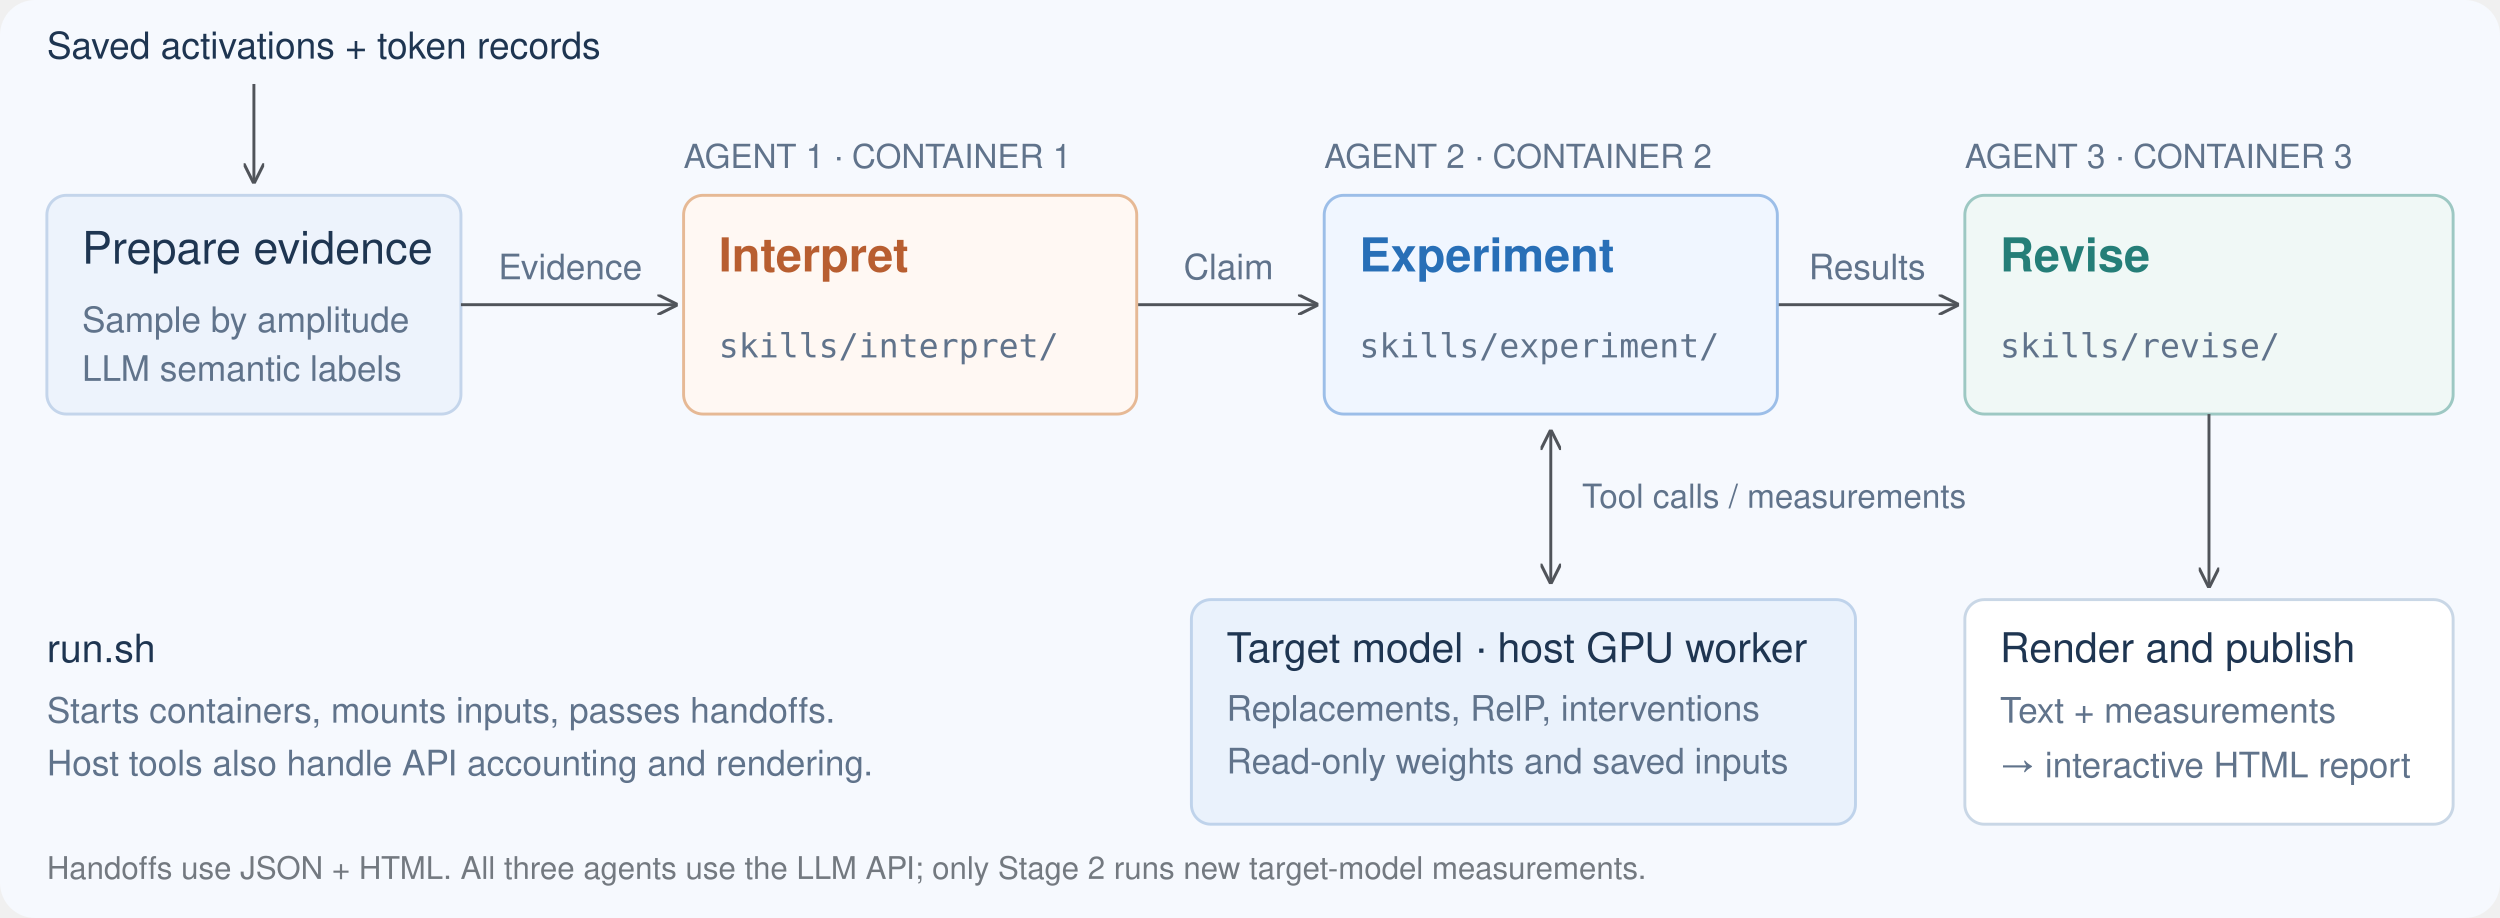
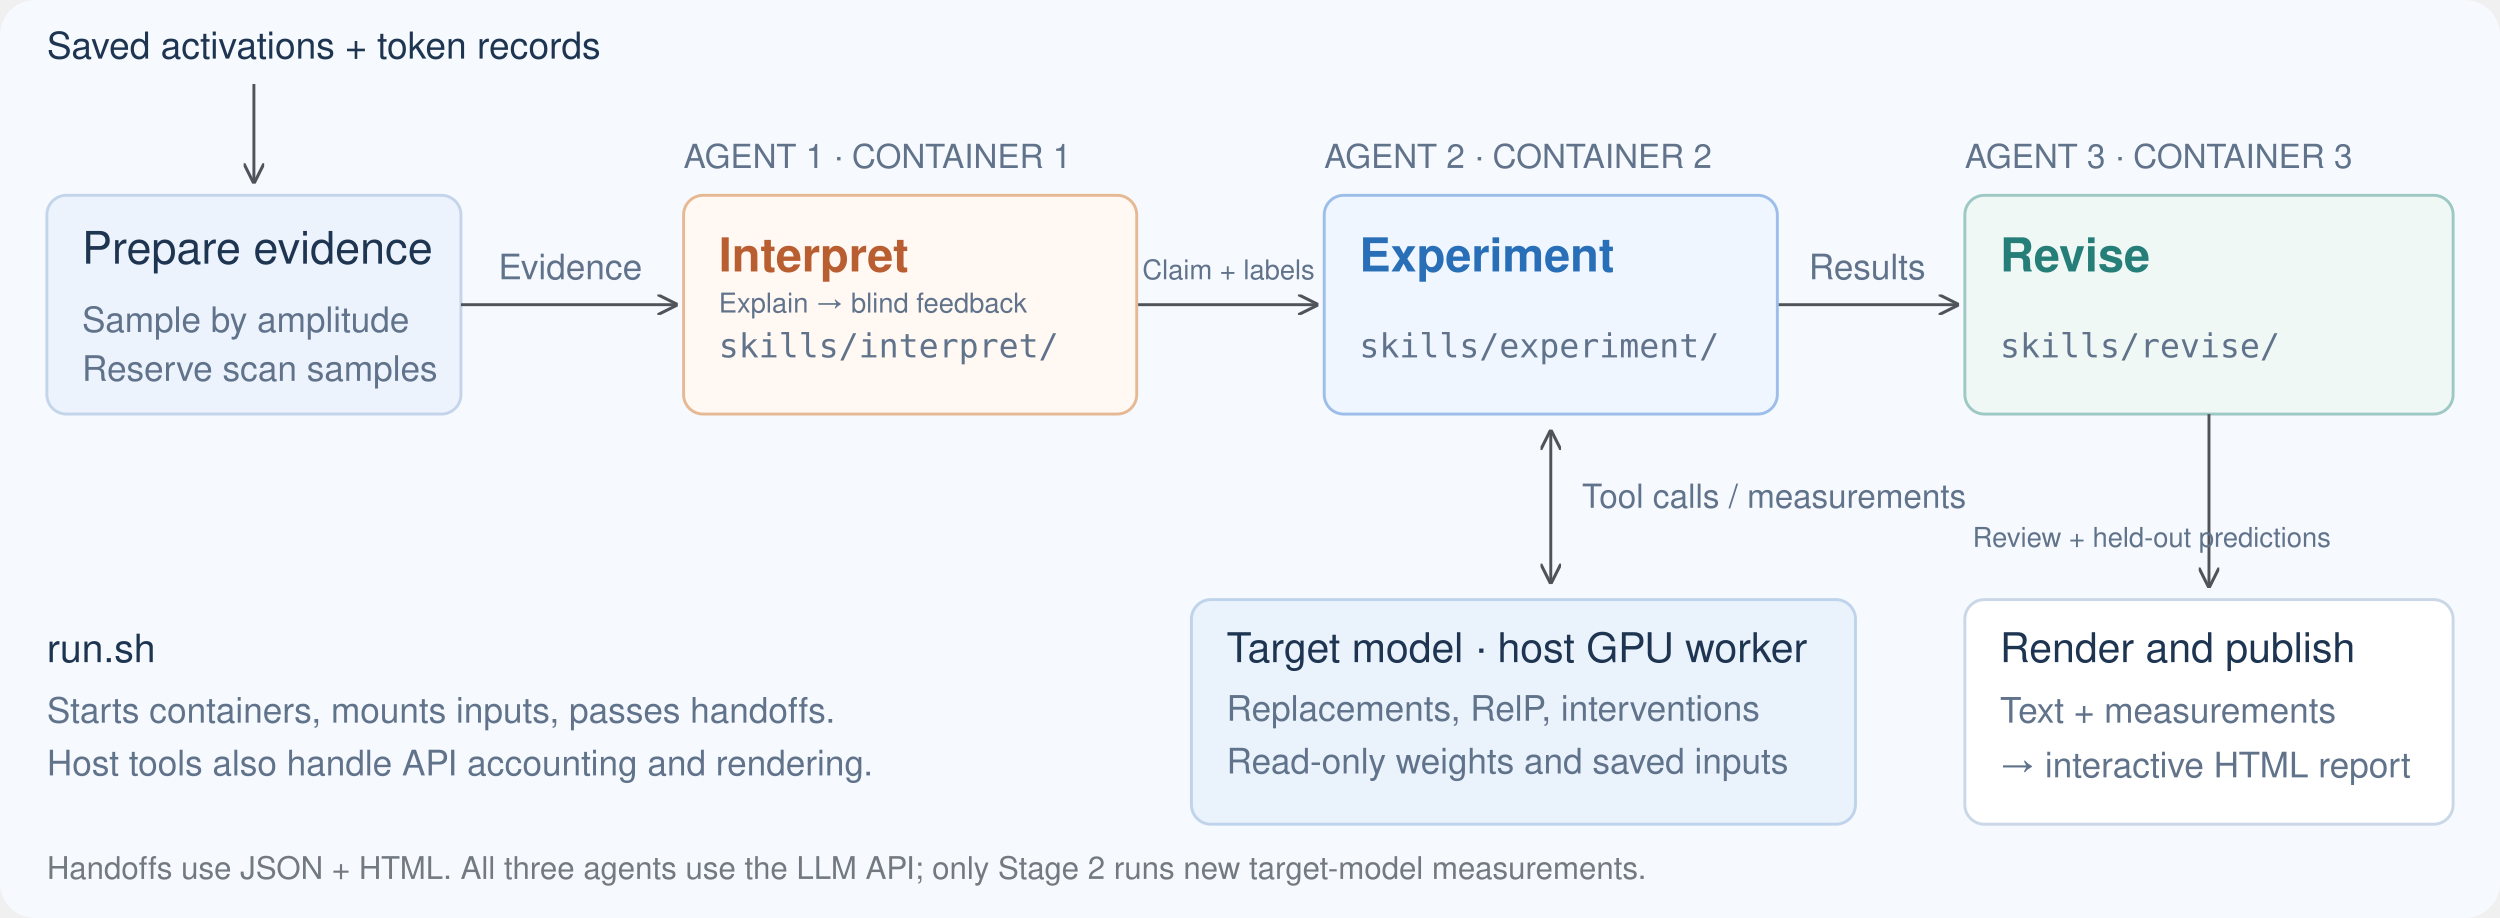
<svg xmlns="http://www.w3.org/2000/svg" width="1280" height="470" viewBox="0 0 1280 470" role="img" aria-labelledby="title desc">
  <defs>
    <marker id="arrow" viewBox="0 0 10 10" refX="9" refY="5" markerWidth="7" markerHeight="7" orient="auto-start-reverse">
      <path d="M0 0L10 5L0 10" fill="none" stroke="#50545a" stroke-width="1.5" />
    </marker>
  </defs>
  <rect width="1280" height="470" rx="18" fill="#f6f9fe" />
  <g font-family="Helvetica, Arial, sans-serif" fill="#1e3551">
    <text x="24" y="30" font-size="19">Saved activations + token records</text>
    <path d="M130 43V93" stroke="#50545a" stroke-width="1.5" marker-end="url(#arrow)" />
    <rect x="24" y="100" width="212" height="112" rx="10" fill="#edf3fc" stroke="#c4d5eb" stroke-width="1.5" />
    <text x="42" y="135" font-size="23">Prepare evidence</text>
    <text x="42" y="170" font-size="18" fill="#60738b">Sample by amplitude</text>
-     <text x="42" y="195" font-size="18" fill="#60738b">LLM semantic labels</text>
+     <text x="42" y="195" font-size="18" fill="#60738b">Reserve scan samples</text>
    <g stroke="#50545a" stroke-width="1.5" fill="none" marker-end="url(#arrow)">
      <path d="M236 156H346" />
      <path d="M582 156H674" />
      <path d="M910 156H1002" />
    </g>
    <g text-anchor="middle" font-size="18" fill="#60738b">
      <text x="292" y="143">Evidence</text>
-       <text x="629" y="143">Claim</text>
+       <text x="629" y="143" font-size="14">Claim + labels</text>
      <text x="956" y="143">Results</text>
    </g>
    <g fill="white" stroke="#44494f" stroke-width="1.5">
      <rect x="350" y="100" width="232" height="112" rx="10" fill="#fff8f3" stroke="#e6b995" />
      <rect x="678" y="100" width="232" height="112" rx="10" fill="#f0f6ff" stroke="#9cbee8" />
      <rect x="1006" y="100" width="250" height="112" rx="10" fill="#f0f8f6" stroke="#9dc8c3" />
    </g>
    <g font-size="17" fill="#60738b">
      <text x="350" y="86">AGENT 1 · CONTAINER 1</text>
      <text x="678" y="86">AGENT 2 · CONTAINER 2</text>
      <text x="1006" y="86">AGENT 3 · CONTAINER 3</text>
    </g>
    <g font-size="24">
      <text x="368" y="139" fill="#b85e30" font-weight="600">Interpret</text>
      <text x="696" y="139" fill="#286fb7" font-weight="600">Experiment</text>
      <text x="1024" y="139" fill="#257e78" font-weight="600">Revise</text>
    </g>
    <g font-family="Menlo, Consolas, monospace" font-size="17" fill="#60738b">
      <text x="368" y="183">skills/interpret/</text>
      <text x="696" y="183">skills/experiment/</text>
      <text x="1024" y="183">skills/revise/</text>
    </g>
+     <text x="368" y="160" font-size="14" fill="#60738b">Explain → blind feedback</text>
    <path d="M794 221V298" stroke="#50545a" stroke-width="1.5" marker-start="url(#arrow)" marker-end="url(#arrow)" />
    <text x="810" y="260" font-size="17" fill="#60738b">Tool calls / measurements</text>
    <rect x="610" y="307" width="340" height="115" rx="10" fill="#eaf2fc" stroke="#bfd3eb" stroke-width="1.5" />
    <text x="628" y="339" font-size="21">Target model · host GPU worker</text>
    <text x="628" y="369" font-size="18" fill="#60738b">Replacements, RelP, interventions</text>
    <text x="628" y="396" font-size="18" fill="#60738b">Read-only weights and saved inputs</text>
    <path d="M1131 212V300" stroke="#50545a" stroke-width="1.5" marker-end="url(#arrow)" />
+     <text x="1010" y="280" font-size="14" fill="#60738b">Review + held-out predictions</text>
    <rect x="1006" y="307" width="250" height="115" rx="10" fill="white" stroke="#c9d7e6" stroke-width="1.5" />
    <text x="1024" y="339" font-size="21">Render and publish</text>
    <text x="1024" y="370" font-size="18" fill="#60738b">Text + measurements</text>
    <text x="1024" y="398" font-size="18" fill="#60738b">→ interactive HTML report</text>
    <text x="24" y="339" font-size="20">run.sh</text>
    <text x="24" y="370" font-size="18" fill="#60738b">Starts containers, mounts inputs, passes handoffs.</text>
    <text x="24" y="397" font-size="18" fill="#60738b">Host tools also handle API accounting and rendering.</text>
    <text x="24" y="450" font-size="16" fill="#737980">Handoffs use JSON + HTML. All three agents use the LLM API; only Stage 2 runs new target-model measurements.</text>
  </g>
</svg>
